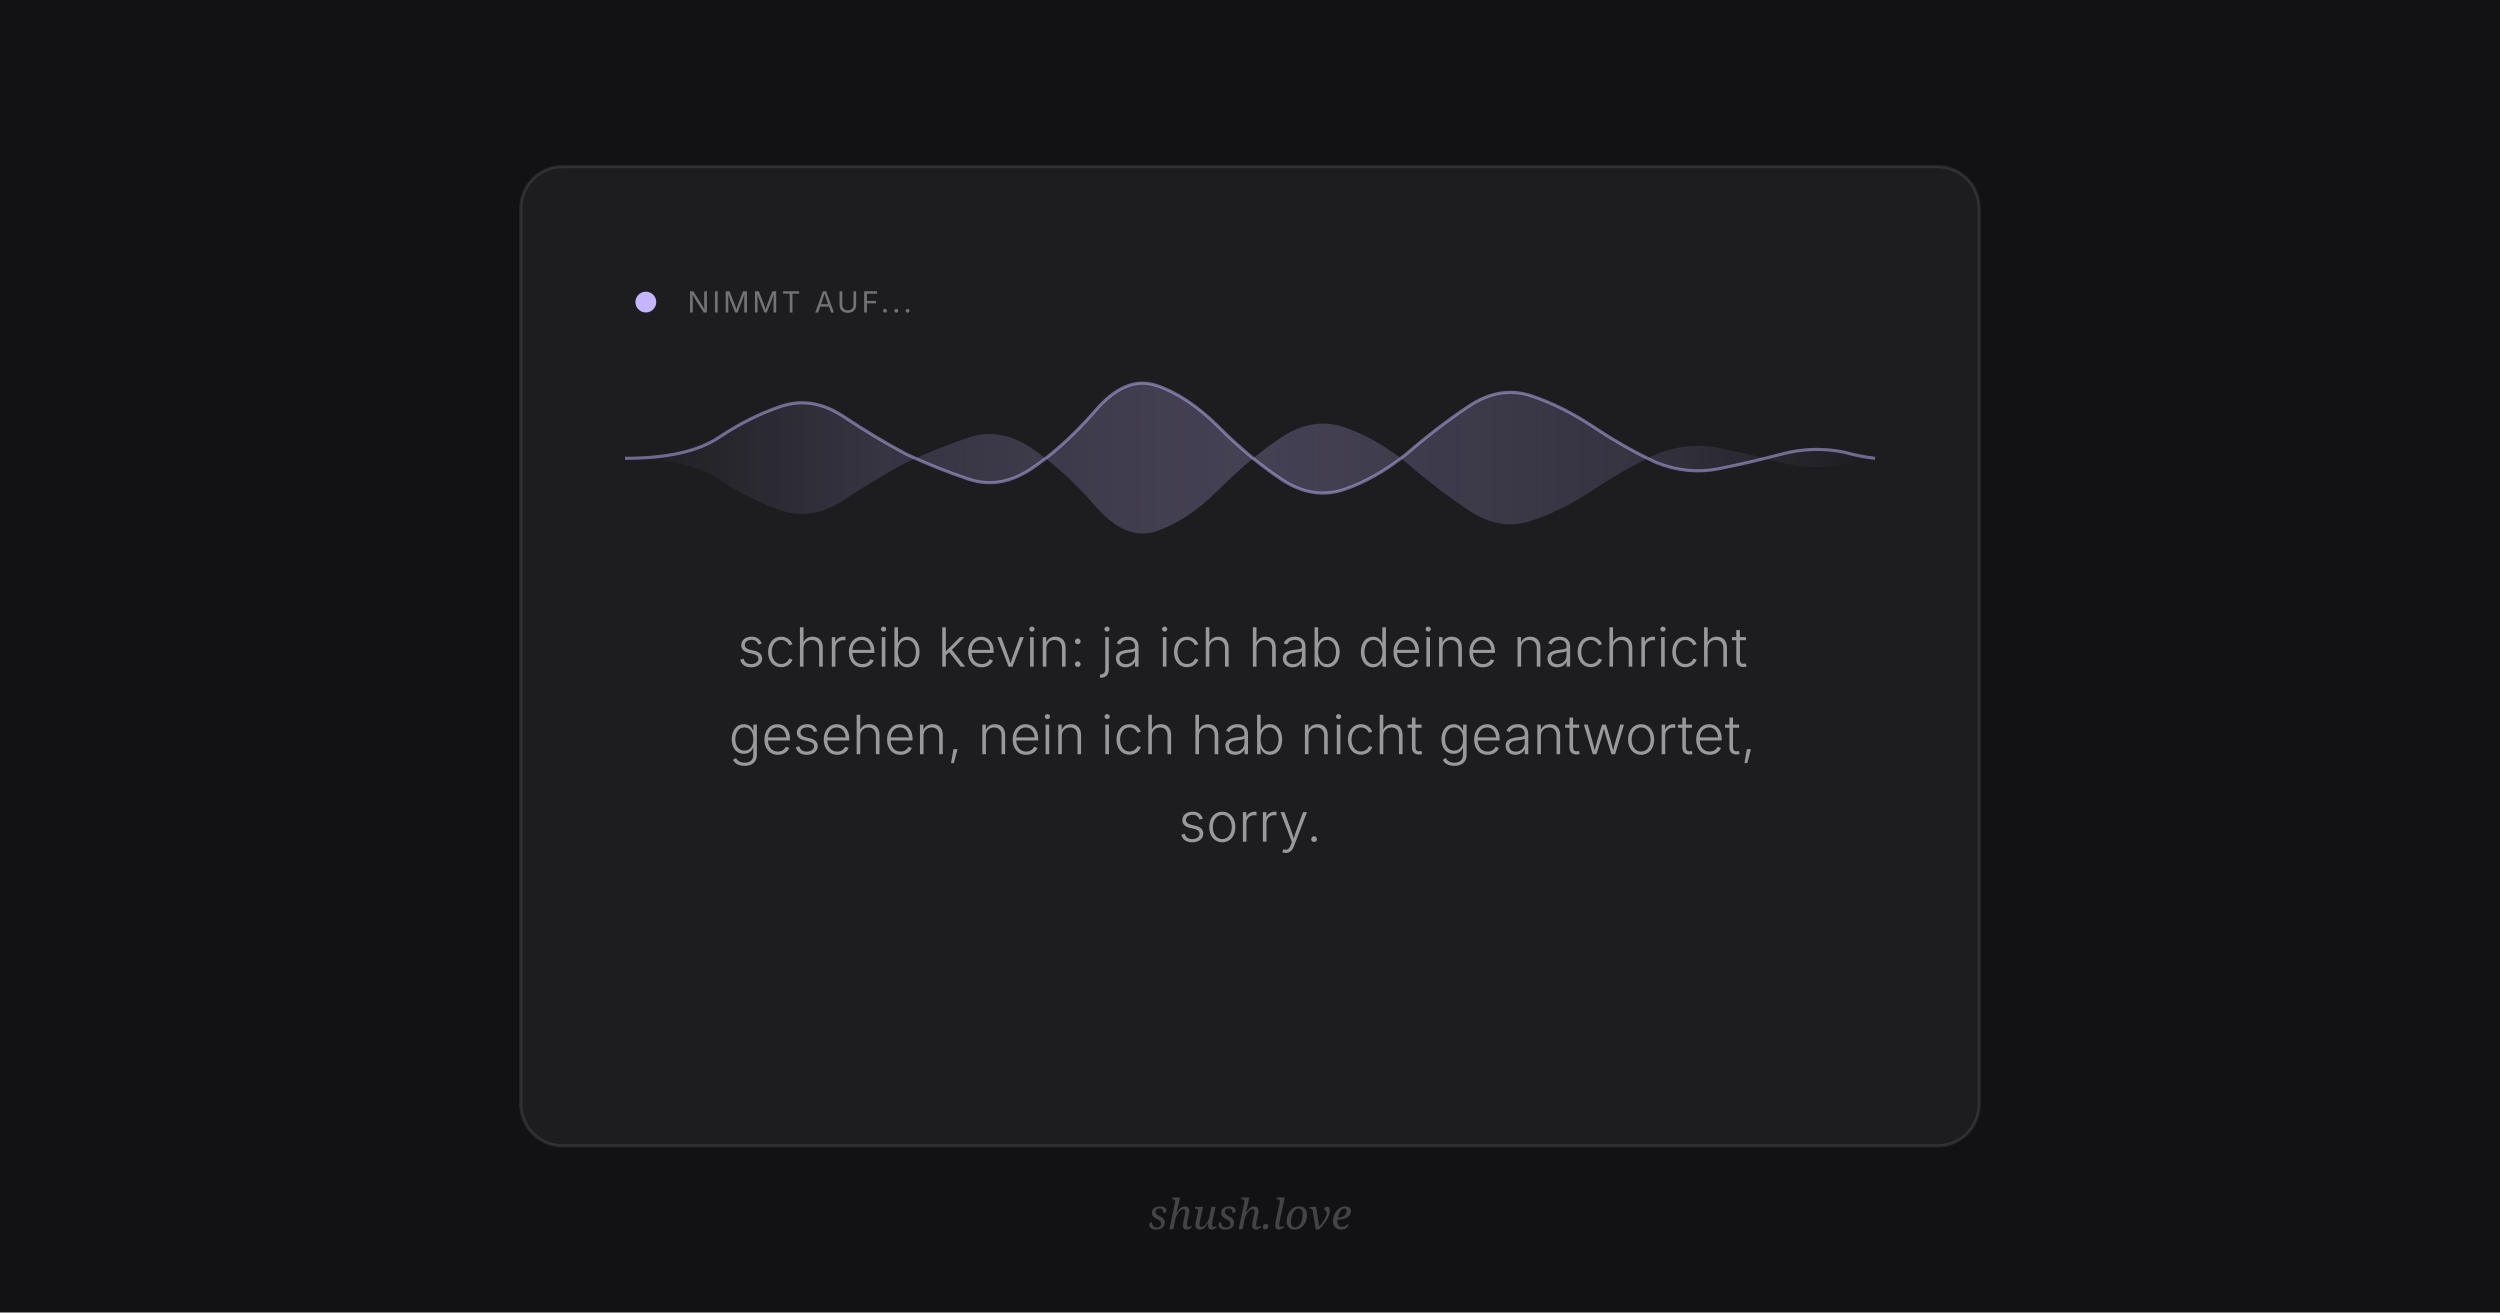
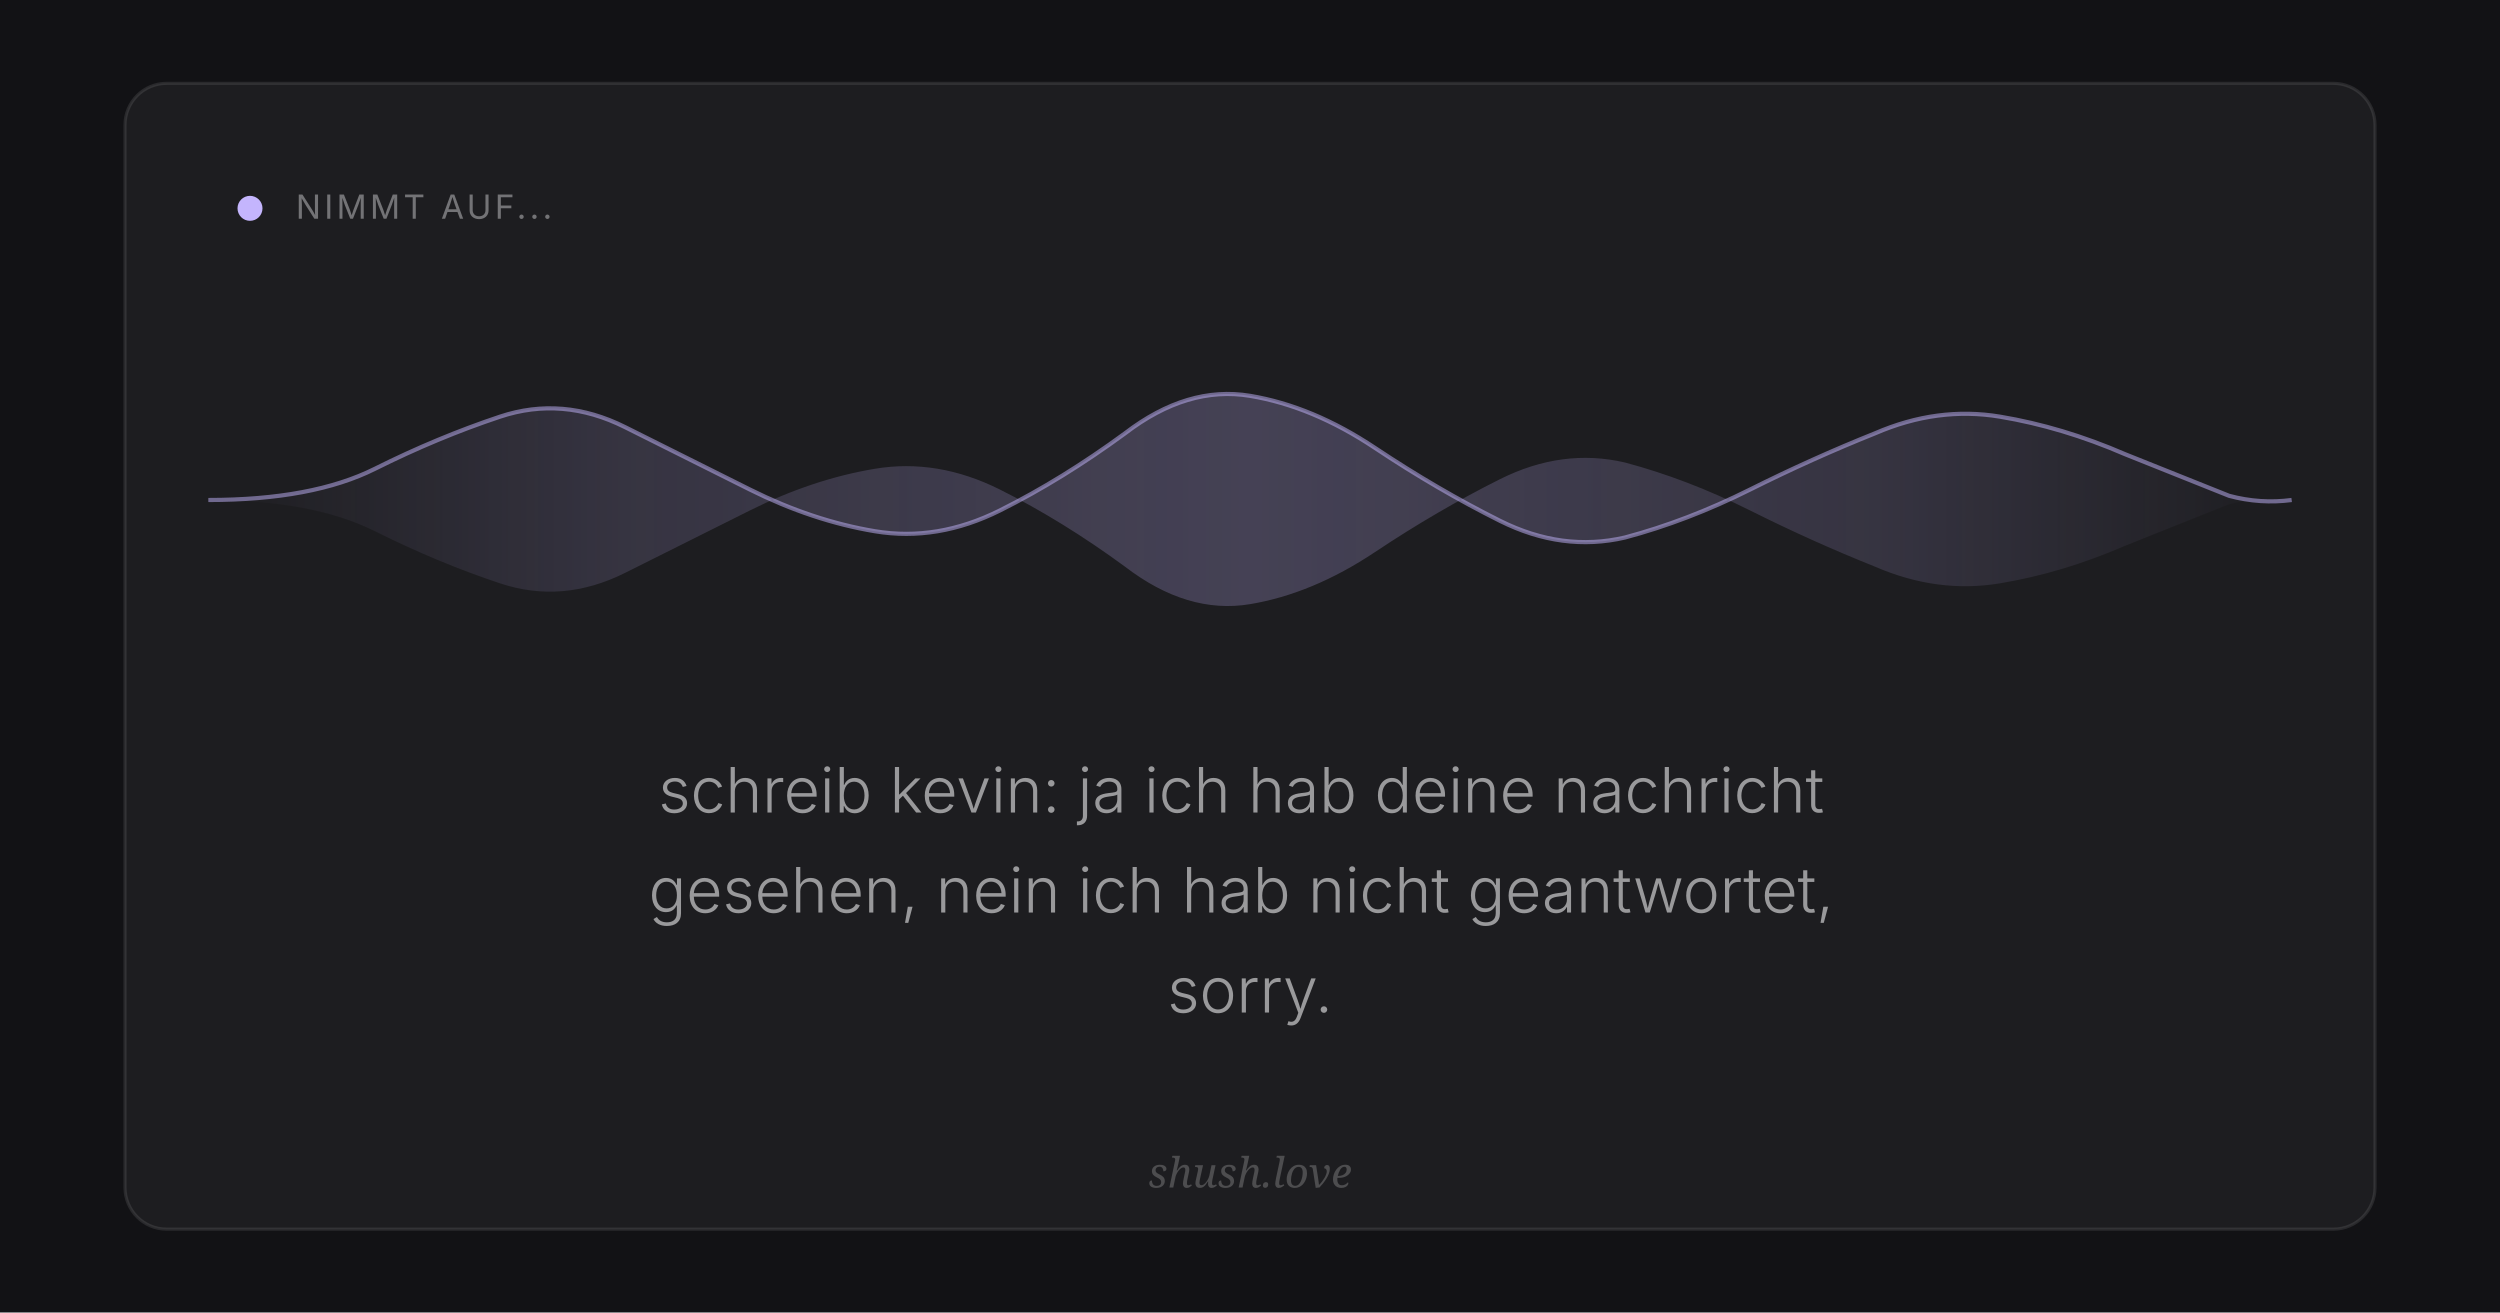
<svg xmlns="http://www.w3.org/2000/svg" width="1200" height="630" viewBox="0 0 1200 630">
  <rect width="1200" height="630" fill="#121215" />
-   <rect x="250" y="80" width="700" height="470" rx="20" fill="rgba(255,255,255,0.05)" stroke="rgba(255,255,255,0.10)" stroke-width="1.5" />
-   <circle cx="310" cy="145" r="5" fill="#c4b5fd" opacity="1" />
-   <text x="330" y="150" font-family="Inter, -apple-system, sans-serif" font-size="14" font-weight="400" fill="rgba(220,220,222,0.45)" letter-spacing="0.1em">NIMMT AUF...</text>
+   <rect x="60" y="40" width="1080" height="550" rx="20" fill="rgba(255,255,255,0.05)" stroke="rgba(255,255,255,0.10)" stroke-width="1.5" />
+   <circle cx="120" cy="100" r="6" fill="#c4b5fd" opacity="1" />
+   <text x="142" y="105" font-family="Inter, -apple-system, sans-serif" font-size="16" font-weight="400" fill="rgba(220,220,222,0.45)" letter-spacing="0.1em">NIMMT AUF...</text>
  <defs>
-     <linearGradient id="wg" x1="300" y1="0" x2="900" y2="0" gradientUnits="userSpaceOnUse">
+     <linearGradient id="wg" x1="100" y1="0" x2="1100" y2="0" gradientUnits="userSpaceOnUse">
      <stop offset="0" stop-color="#c4b5fd" stop-opacity="0" />
      <stop offset="0.2" stop-color="#c4b5fd" stop-opacity="0.25" />
      <stop offset="0.5" stop-color="#c4b5fd" stop-opacity="0.4" />
      <stop offset="0.8" stop-color="#c4b5fd" stop-opacity="0.25" />
      <stop offset="1" stop-color="#c4b5fd" stop-opacity="0" />
    </linearGradient>
  </defs>
-   <path d="M300,220 Q330,220 345,210 Q360,200 375,195 Q390,190 405,200 Q420,210 435,218 Q450,225 465,230 Q480,235 495,225 Q510,215 525,198 Q540,180 555,185 Q570,190 585,205 Q600,220 615,230 Q630,240 645,235 Q660,230 675,218 Q690,205 705,195 Q720,185 735,190 Q750,195 765,205 Q780,215 795,222 Q810,228 825,225 Q840,222 855,218 Q870,214 885,217 Q892,219 900,220 L900,220 Q892,221 885,223 Q870,226 855,222 Q840,218 825,215 Q810,212 795,218 Q780,225 765,235 Q750,245 735,250 Q720,255 705,245 Q690,235 675,222 Q660,210 645,205 Q630,200 615,210 Q600,220 585,235 Q570,250 555,255 Q540,260 525,242 Q510,225 495,215 Q480,205 465,210 Q450,215 435,222 Q420,230 405,240 Q390,250 375,245 Q360,240 345,230 Q330,220 300,220 Z" fill="url(#wg)" opacity="0.6" />
-   <path d="M300,220 Q330,220 345,210 Q360,200 375,195 Q390,190 405,200 Q420,210 435,218 Q450,225 465,230 Q480,235 495,225 Q510,215 525,198 Q540,180 555,185 Q570,190 585,205 Q600,220 615,230 Q630,240 645,235 Q660,230 675,218 Q690,205 705,195 Q720,185 735,190 Q750,195 765,205 Q780,215 795,222 Q810,228 825,225 Q840,222 855,218 Q870,214 885,217 Q892,219 900,220" fill="none" stroke="#c4b5fd" stroke-width="1.5" opacity="0.5" />
-   <text x="600" y="320" text-anchor="middle" font-family="Inter, -apple-system, sans-serif" font-size="26" font-weight="300" fill="rgba(220,220,222,0.65)">
+   <path d="M100,240 Q150,240 180,225 Q210,210 240,200 Q270,190 300,205 Q330,220 360,235 Q390,250 420,255 Q450,260 480,245 Q510,230 540,208 Q570,185 600,190 Q630,195 660,215 Q690,235 720,250 Q750,265 780,258 Q810,250 840,235 Q870,220 900,208 Q930,195 960,200 Q990,205 1020,218 Q1050,230 1070,238 Q1085,242 1100,240 L1100,240 Q1085,238 1070,242 Q1050,250 1020,262 Q990,275 960,280 Q930,285 900,272 Q870,260 840,245 Q810,230 780,222 Q750,215 720,230 Q690,245 660,265 Q630,285 600,290 Q570,295 540,272 Q510,250 480,235 Q450,220 420,225 Q390,230 360,245 Q330,260 300,275 Q270,290 240,280 Q210,270 180,255 Q150,240 100,240 Z" fill="url(#wg)" opacity="0.6" />
+   <path d="M100,240 Q150,240 180,225 Q210,210 240,200 Q270,190 300,205 Q330,220 360,235 Q390,250 420,255 Q450,260 480,245 Q510,230 540,208 Q570,185 600,190 Q630,195 660,215 Q690,235 720,250 Q750,265 780,258 Q810,250 840,235 Q870,220 900,208 Q930,195 960,200 Q990,205 1020,218 Q1050,230 1070,238 Q1085,242 1100,240" fill="none" stroke="#c4b5fd" stroke-width="2" opacity="0.5" />
+   <text x="600" y="390" text-anchor="middle" font-family="Inter, -apple-system, sans-serif" font-size="30" font-weight="300" fill="rgba(220,220,222,0.65)">
    <tspan x="600" dy="0">schreib kevin: ja ich hab deine nachricht</tspan>
-     <tspan x="600" dy="42">gesehen, nein ich hab nicht geantwortet,</tspan>
-     <tspan x="600" dy="42">sorry.</tspan>
+     <tspan x="600" dy="48">gesehen, nein ich hab nicht geantwortet,</tspan>
+     <tspan x="600" dy="48">sorry.</tspan>
  </text>
-   <text x="600" y="590" text-anchor="middle" font-family="Georgia, serif" font-size="20" font-style="italic" font-weight="400" fill="rgba(220,220,222,0.25)">shush.love</text>
+   <text x="600" y="570" text-anchor="middle" font-family="Georgia, serif" font-size="20" font-style="italic" font-weight="400" fill="rgba(220,220,222,0.25)">shush.love</text>
</svg>
